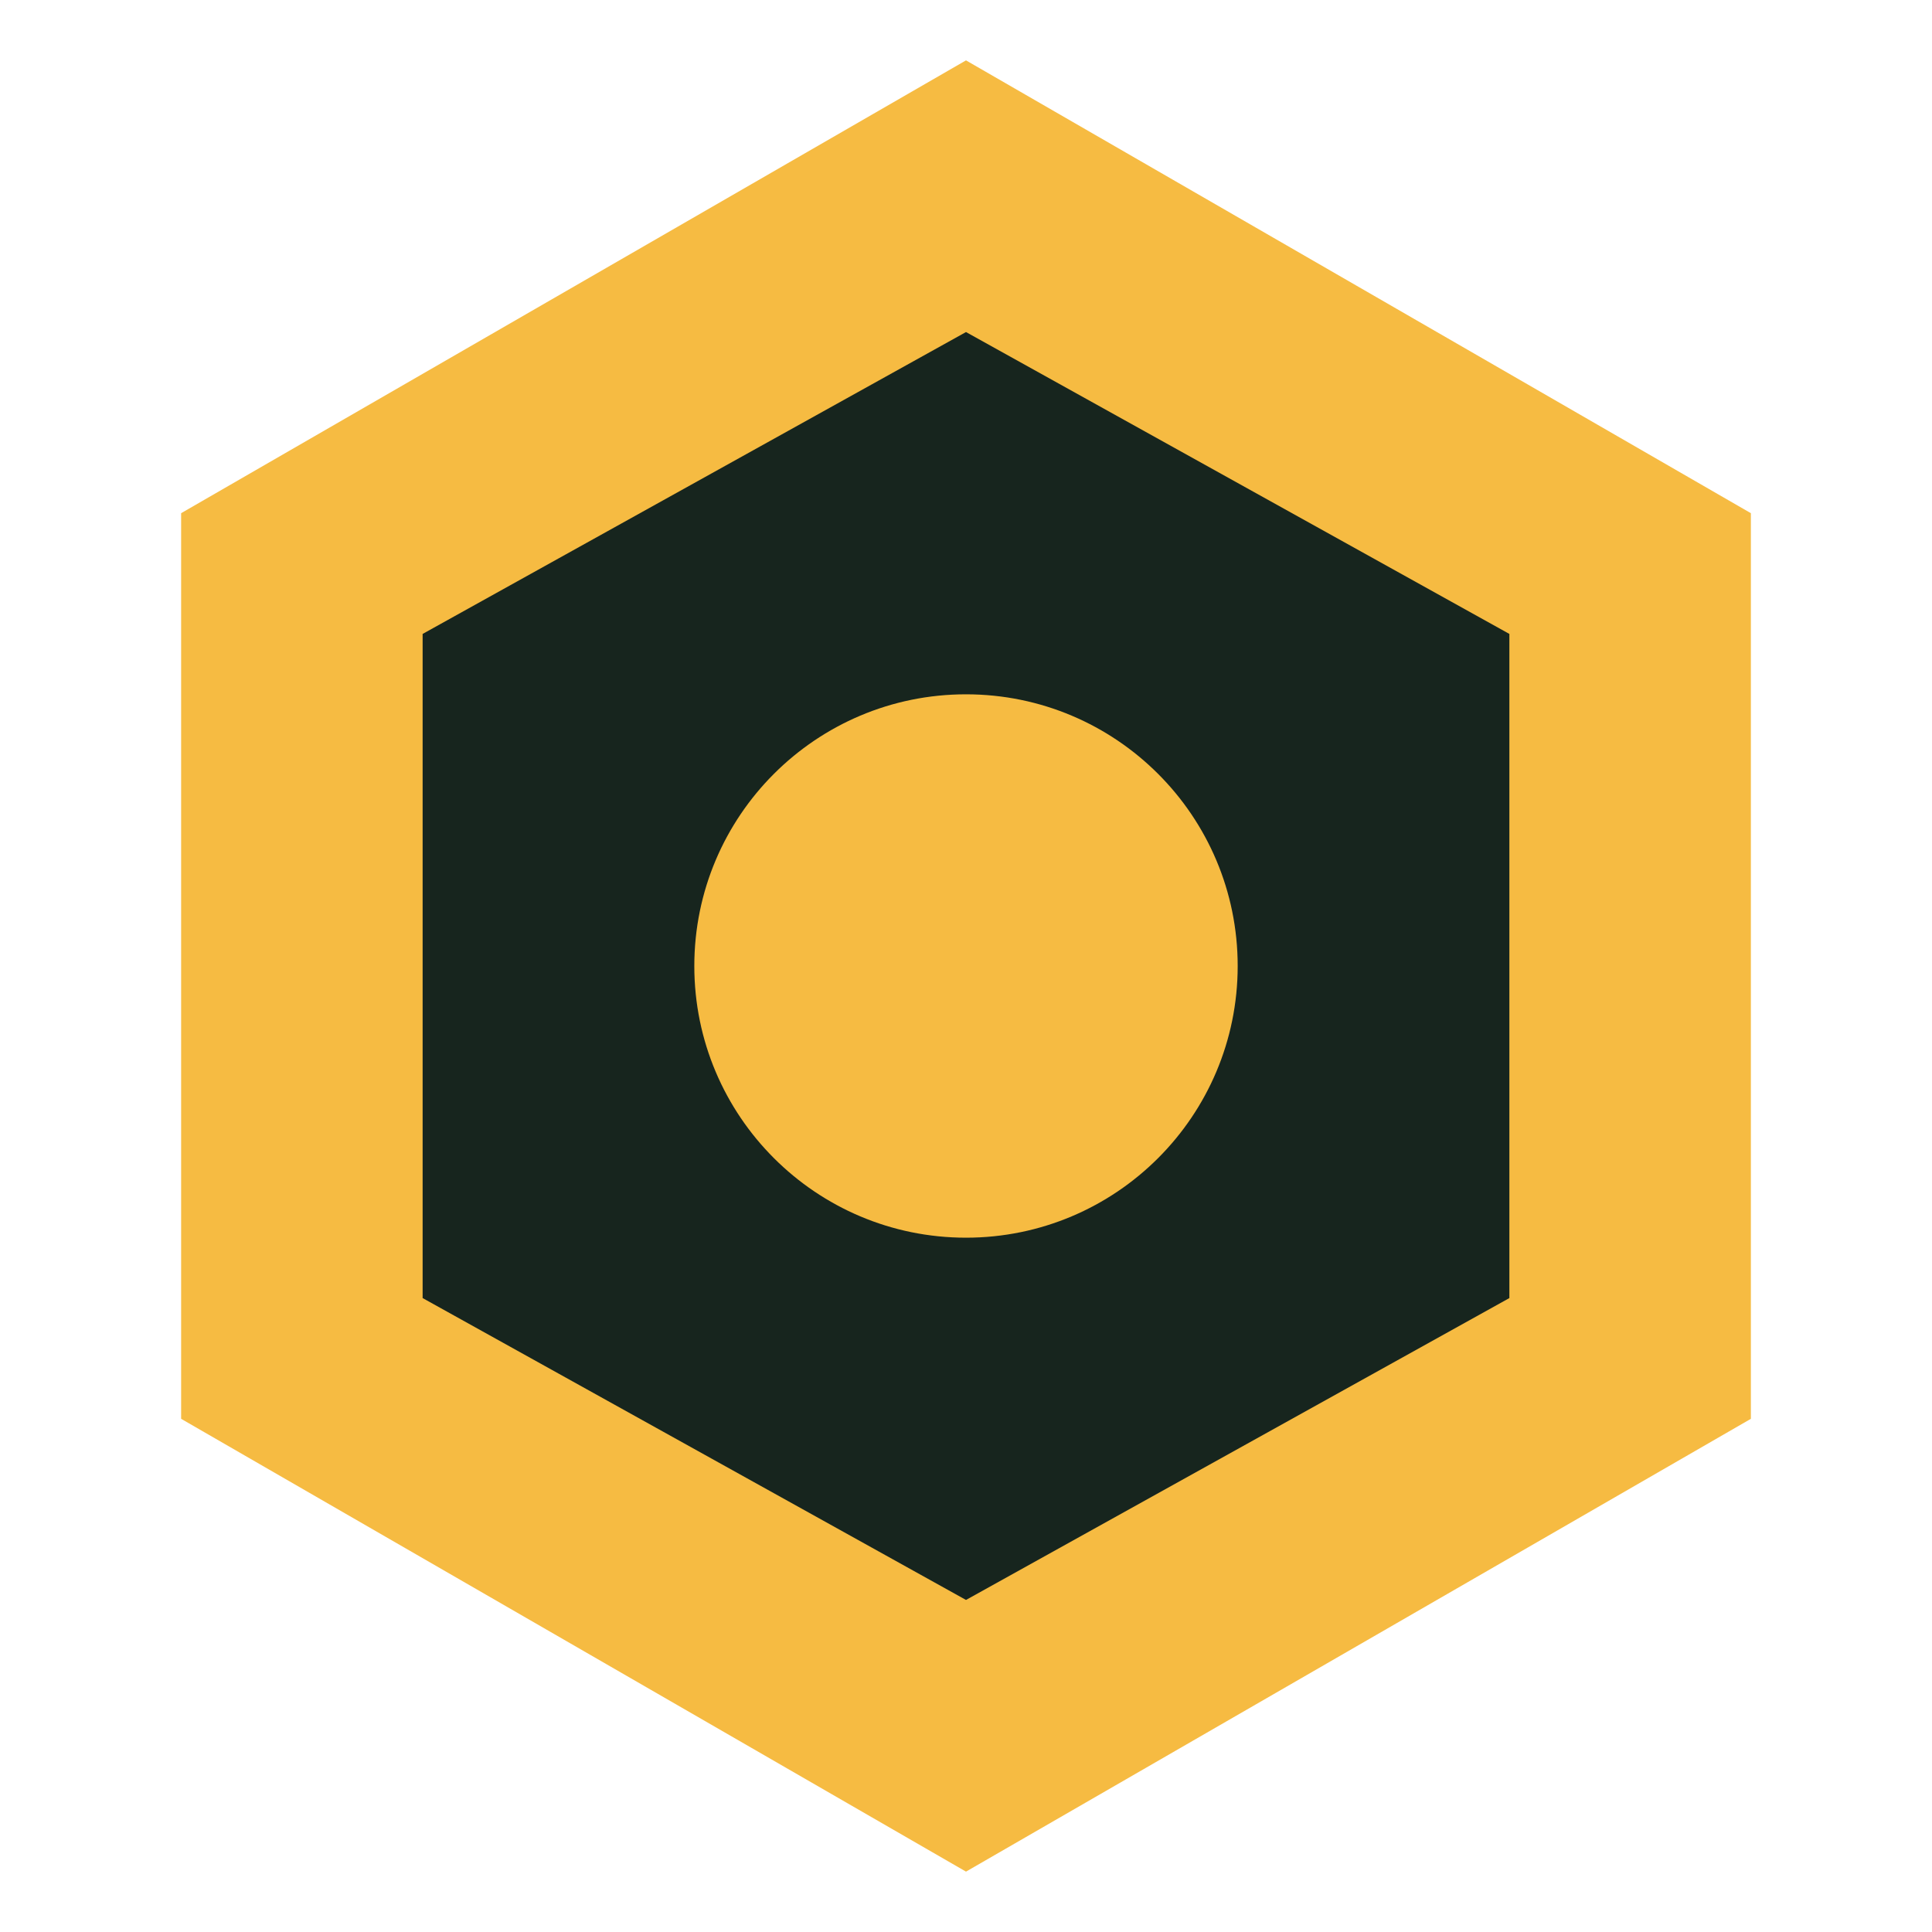
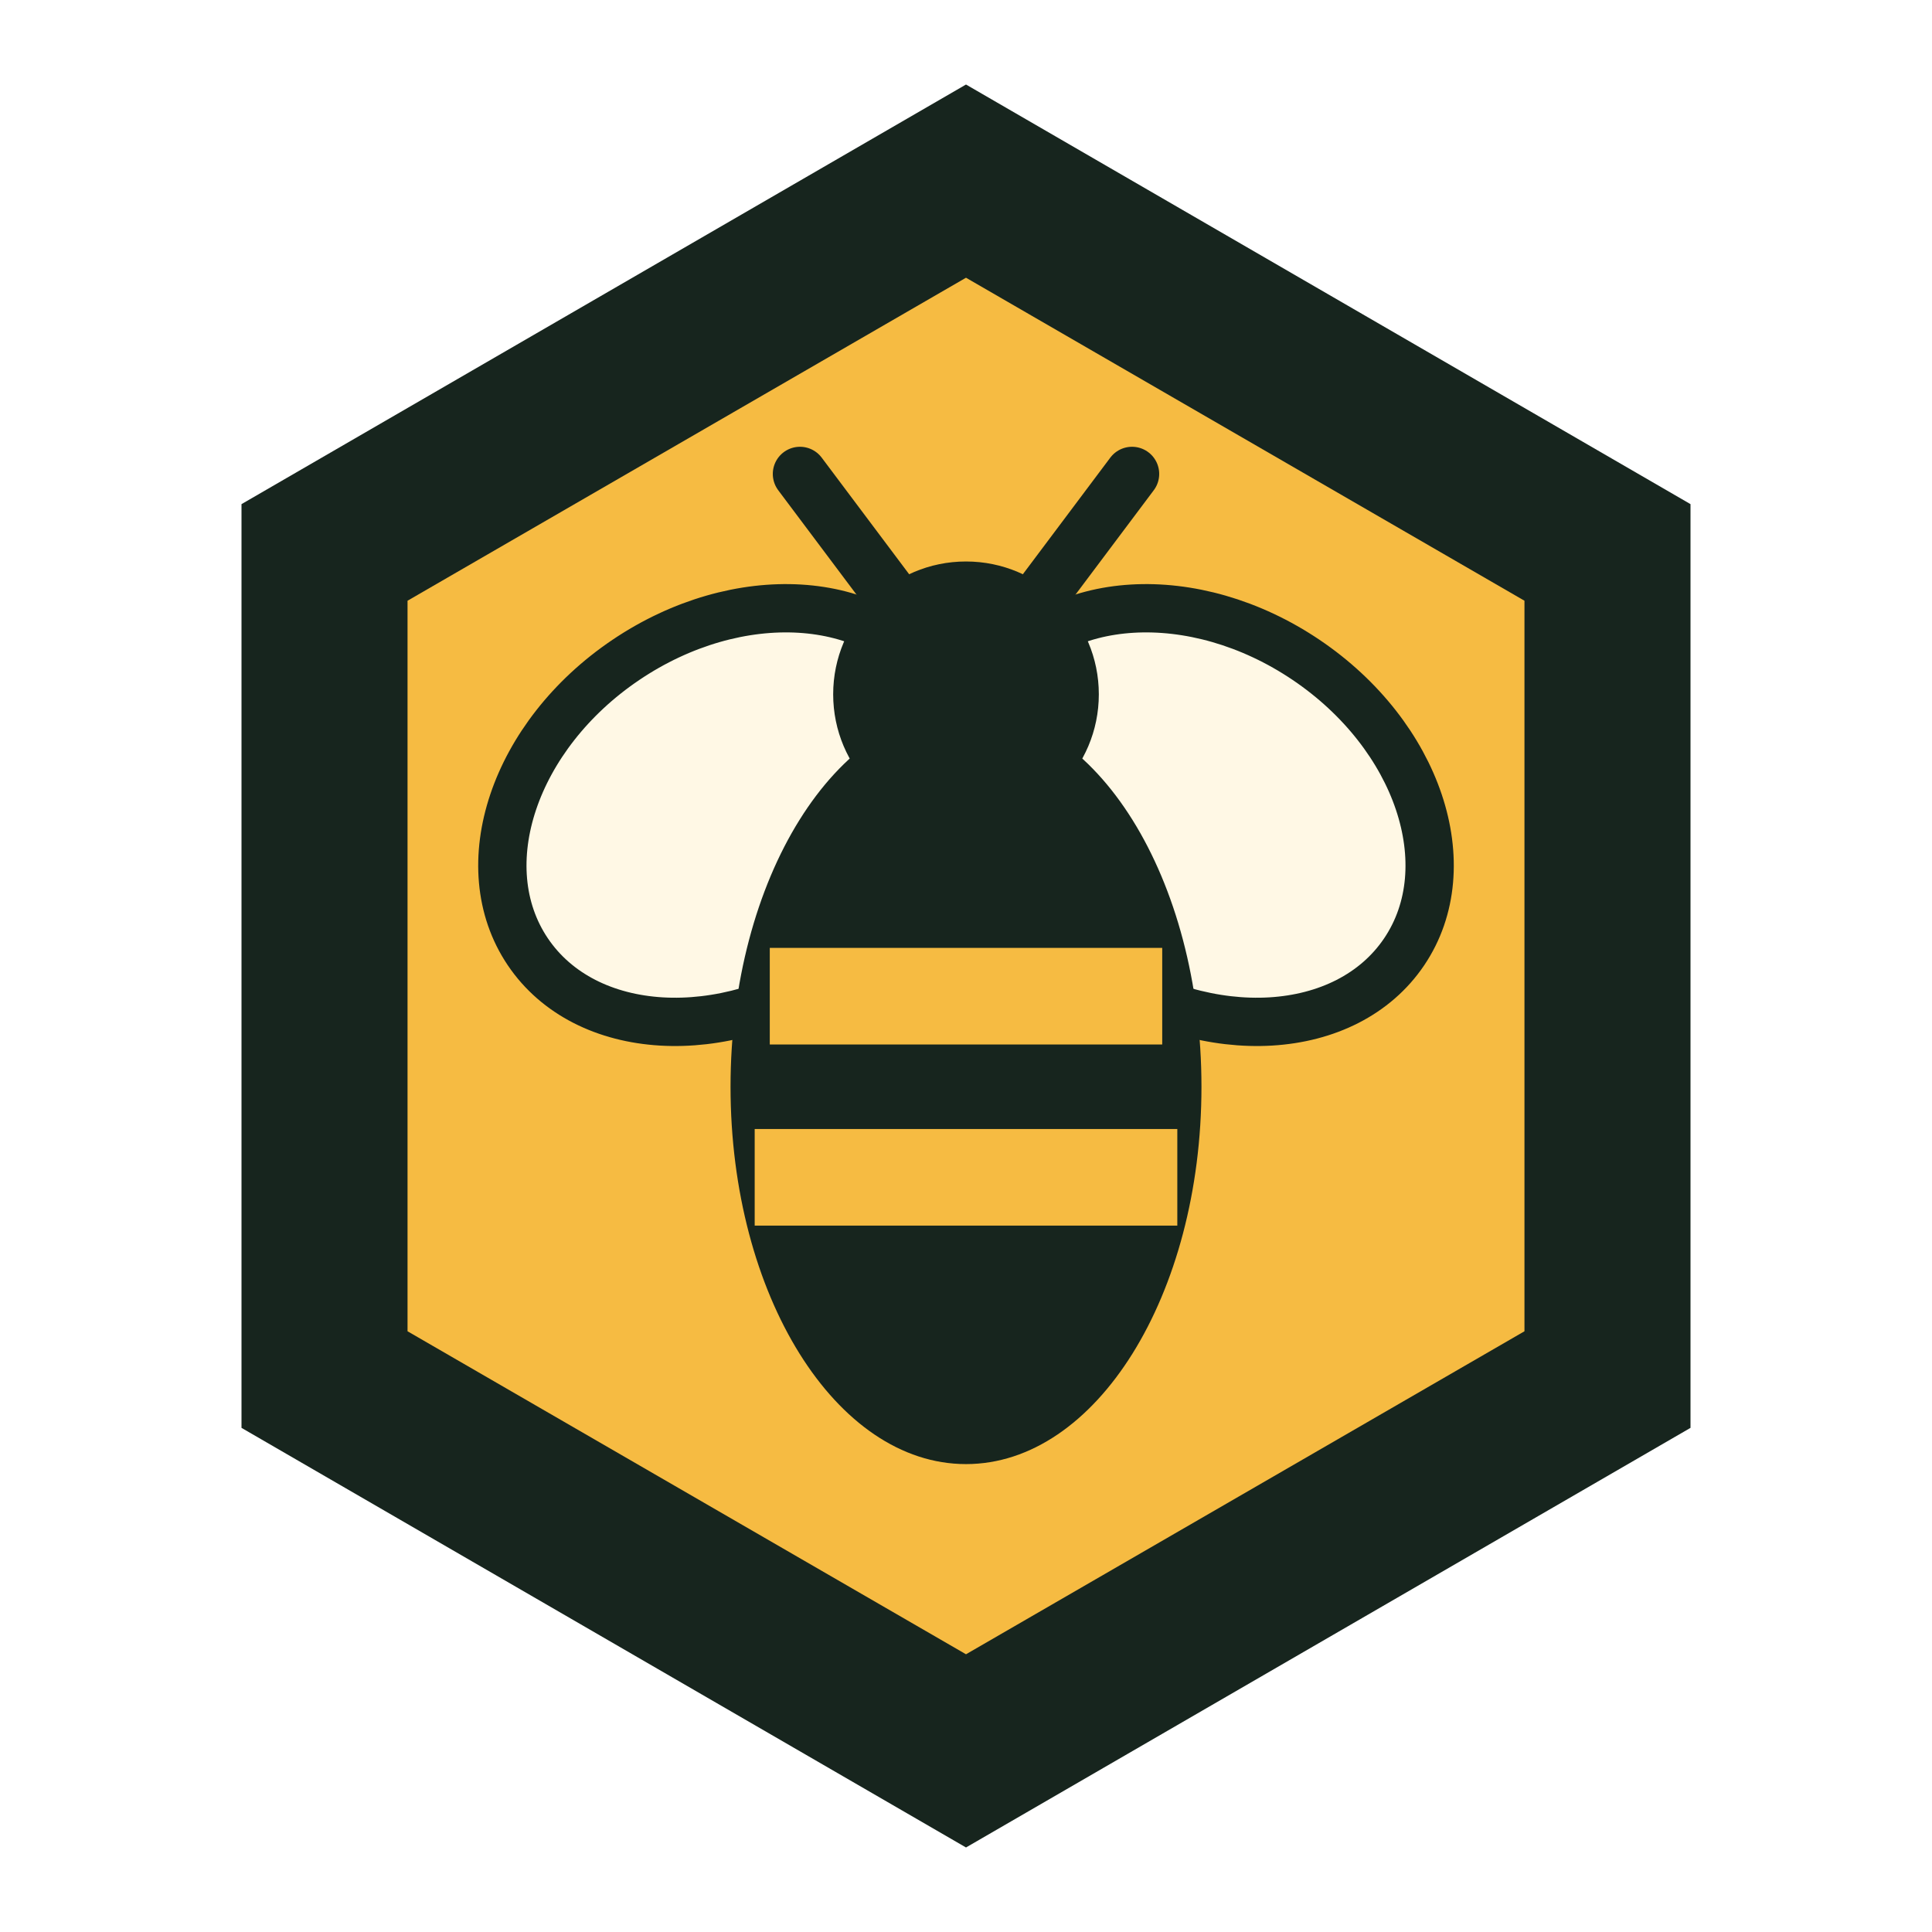
<svg xmlns="http://www.w3.org/2000/svg" viewBox="0 0 64 64">
-   <path fill="#f6bb42" d="M32 2 58 17v30L32 62 6 47V17z" />
-   <path fill="#17251e" d="M32 11 50 21v22L32 53 14 43V21z" />
-   <circle cx="32" cy="32" r="9" fill="#f6bb42" />
+   <path fill="#17251e" d="M32 2.8 56 16.7v30.6L32 61.2 8 47.3V16.7z" />
+   <path fill="#f6bb42" d="M32 9.2 50.5 19.9v24.2L32 54.8 13.5 44.1V19.9z" />
+   <ellipse cx="24.2" cy="27" rx="8.1" ry="6.2" fill="#fff8e5" stroke="#17251e" stroke-width="1.6" transform="rotate(-34 24.2 27)" />
+   <ellipse cx="39.8" cy="27" rx="8.1" ry="6.2" fill="#fff8e5" stroke="#17251e" stroke-width="1.6" transform="rotate(34 39.8 27)" />
+   <circle cx="32" cy="23" r="4.4" fill="#17251e" />
+   <ellipse cx="32" cy="36" rx="7.8" ry="12.5" fill="#17251e" />
+   <path d="M25.5 33h13M25 39h14" fill="none" stroke="#f6bb42" stroke-width="3.2" />
+   <path d="m29.5 19.7-3-4m8 4 3-4" fill="none" stroke="#17251e" stroke-width="1.8" stroke-linecap="round" />
</svg>
